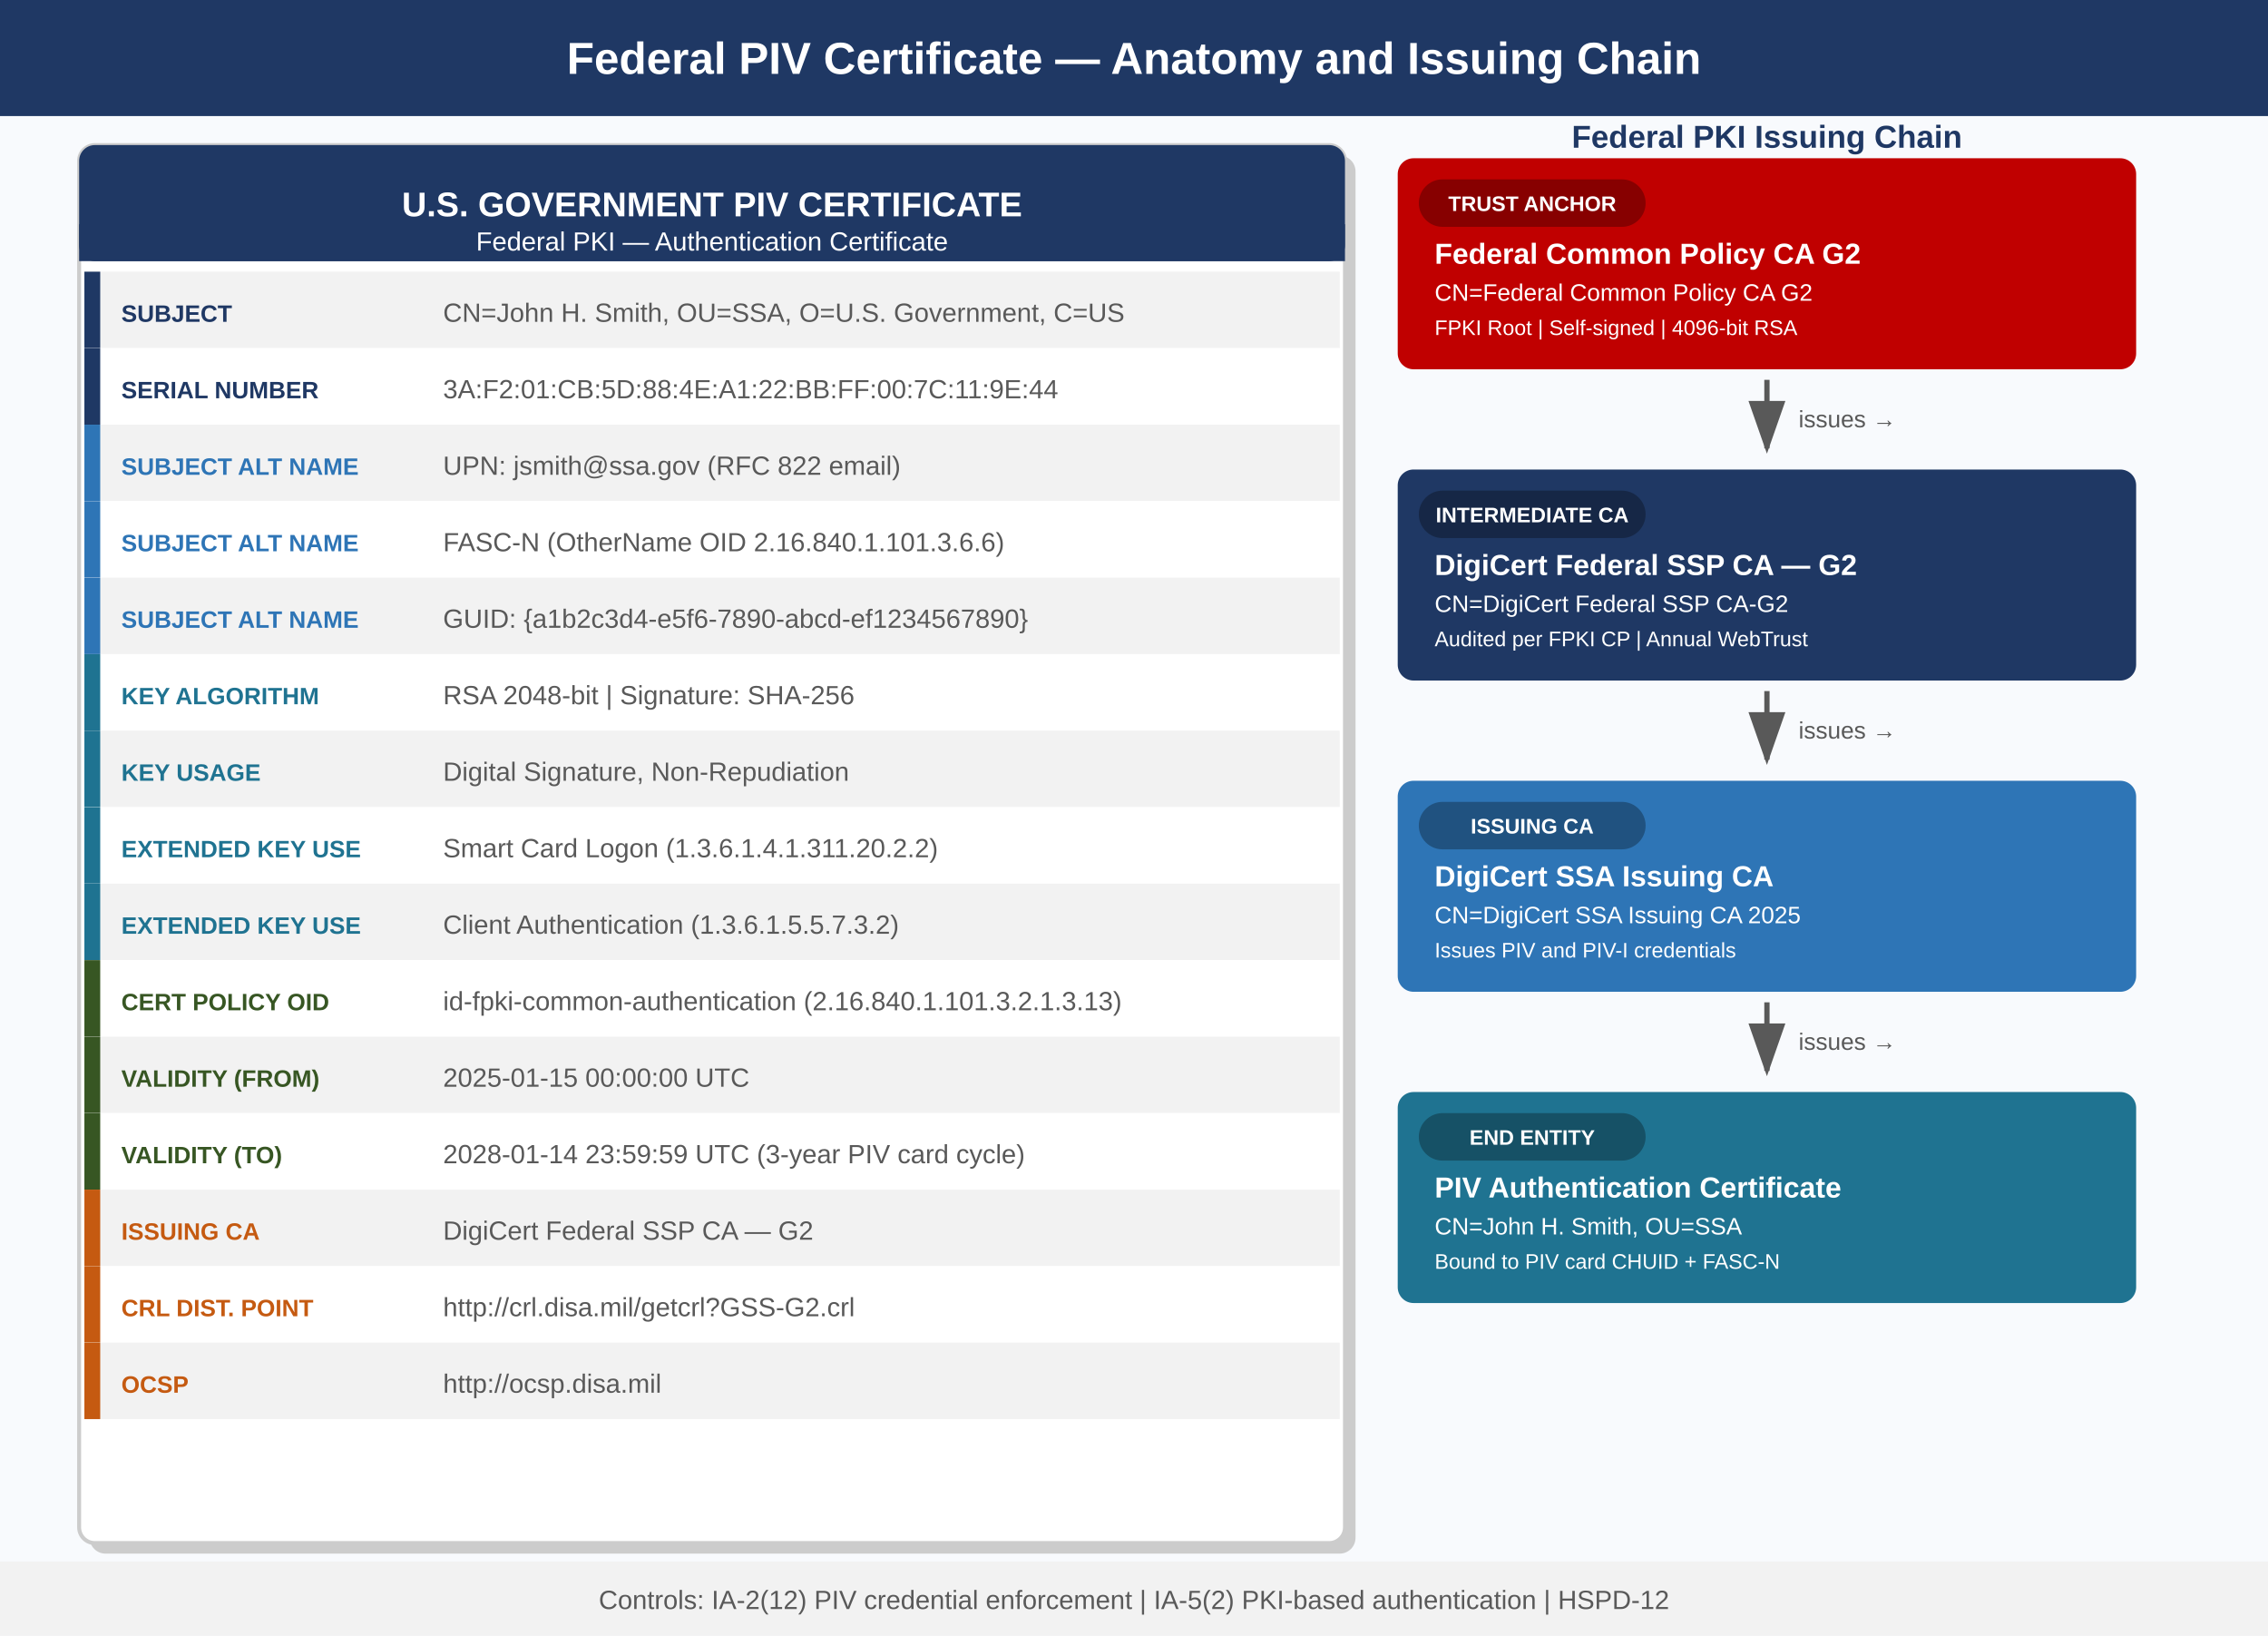
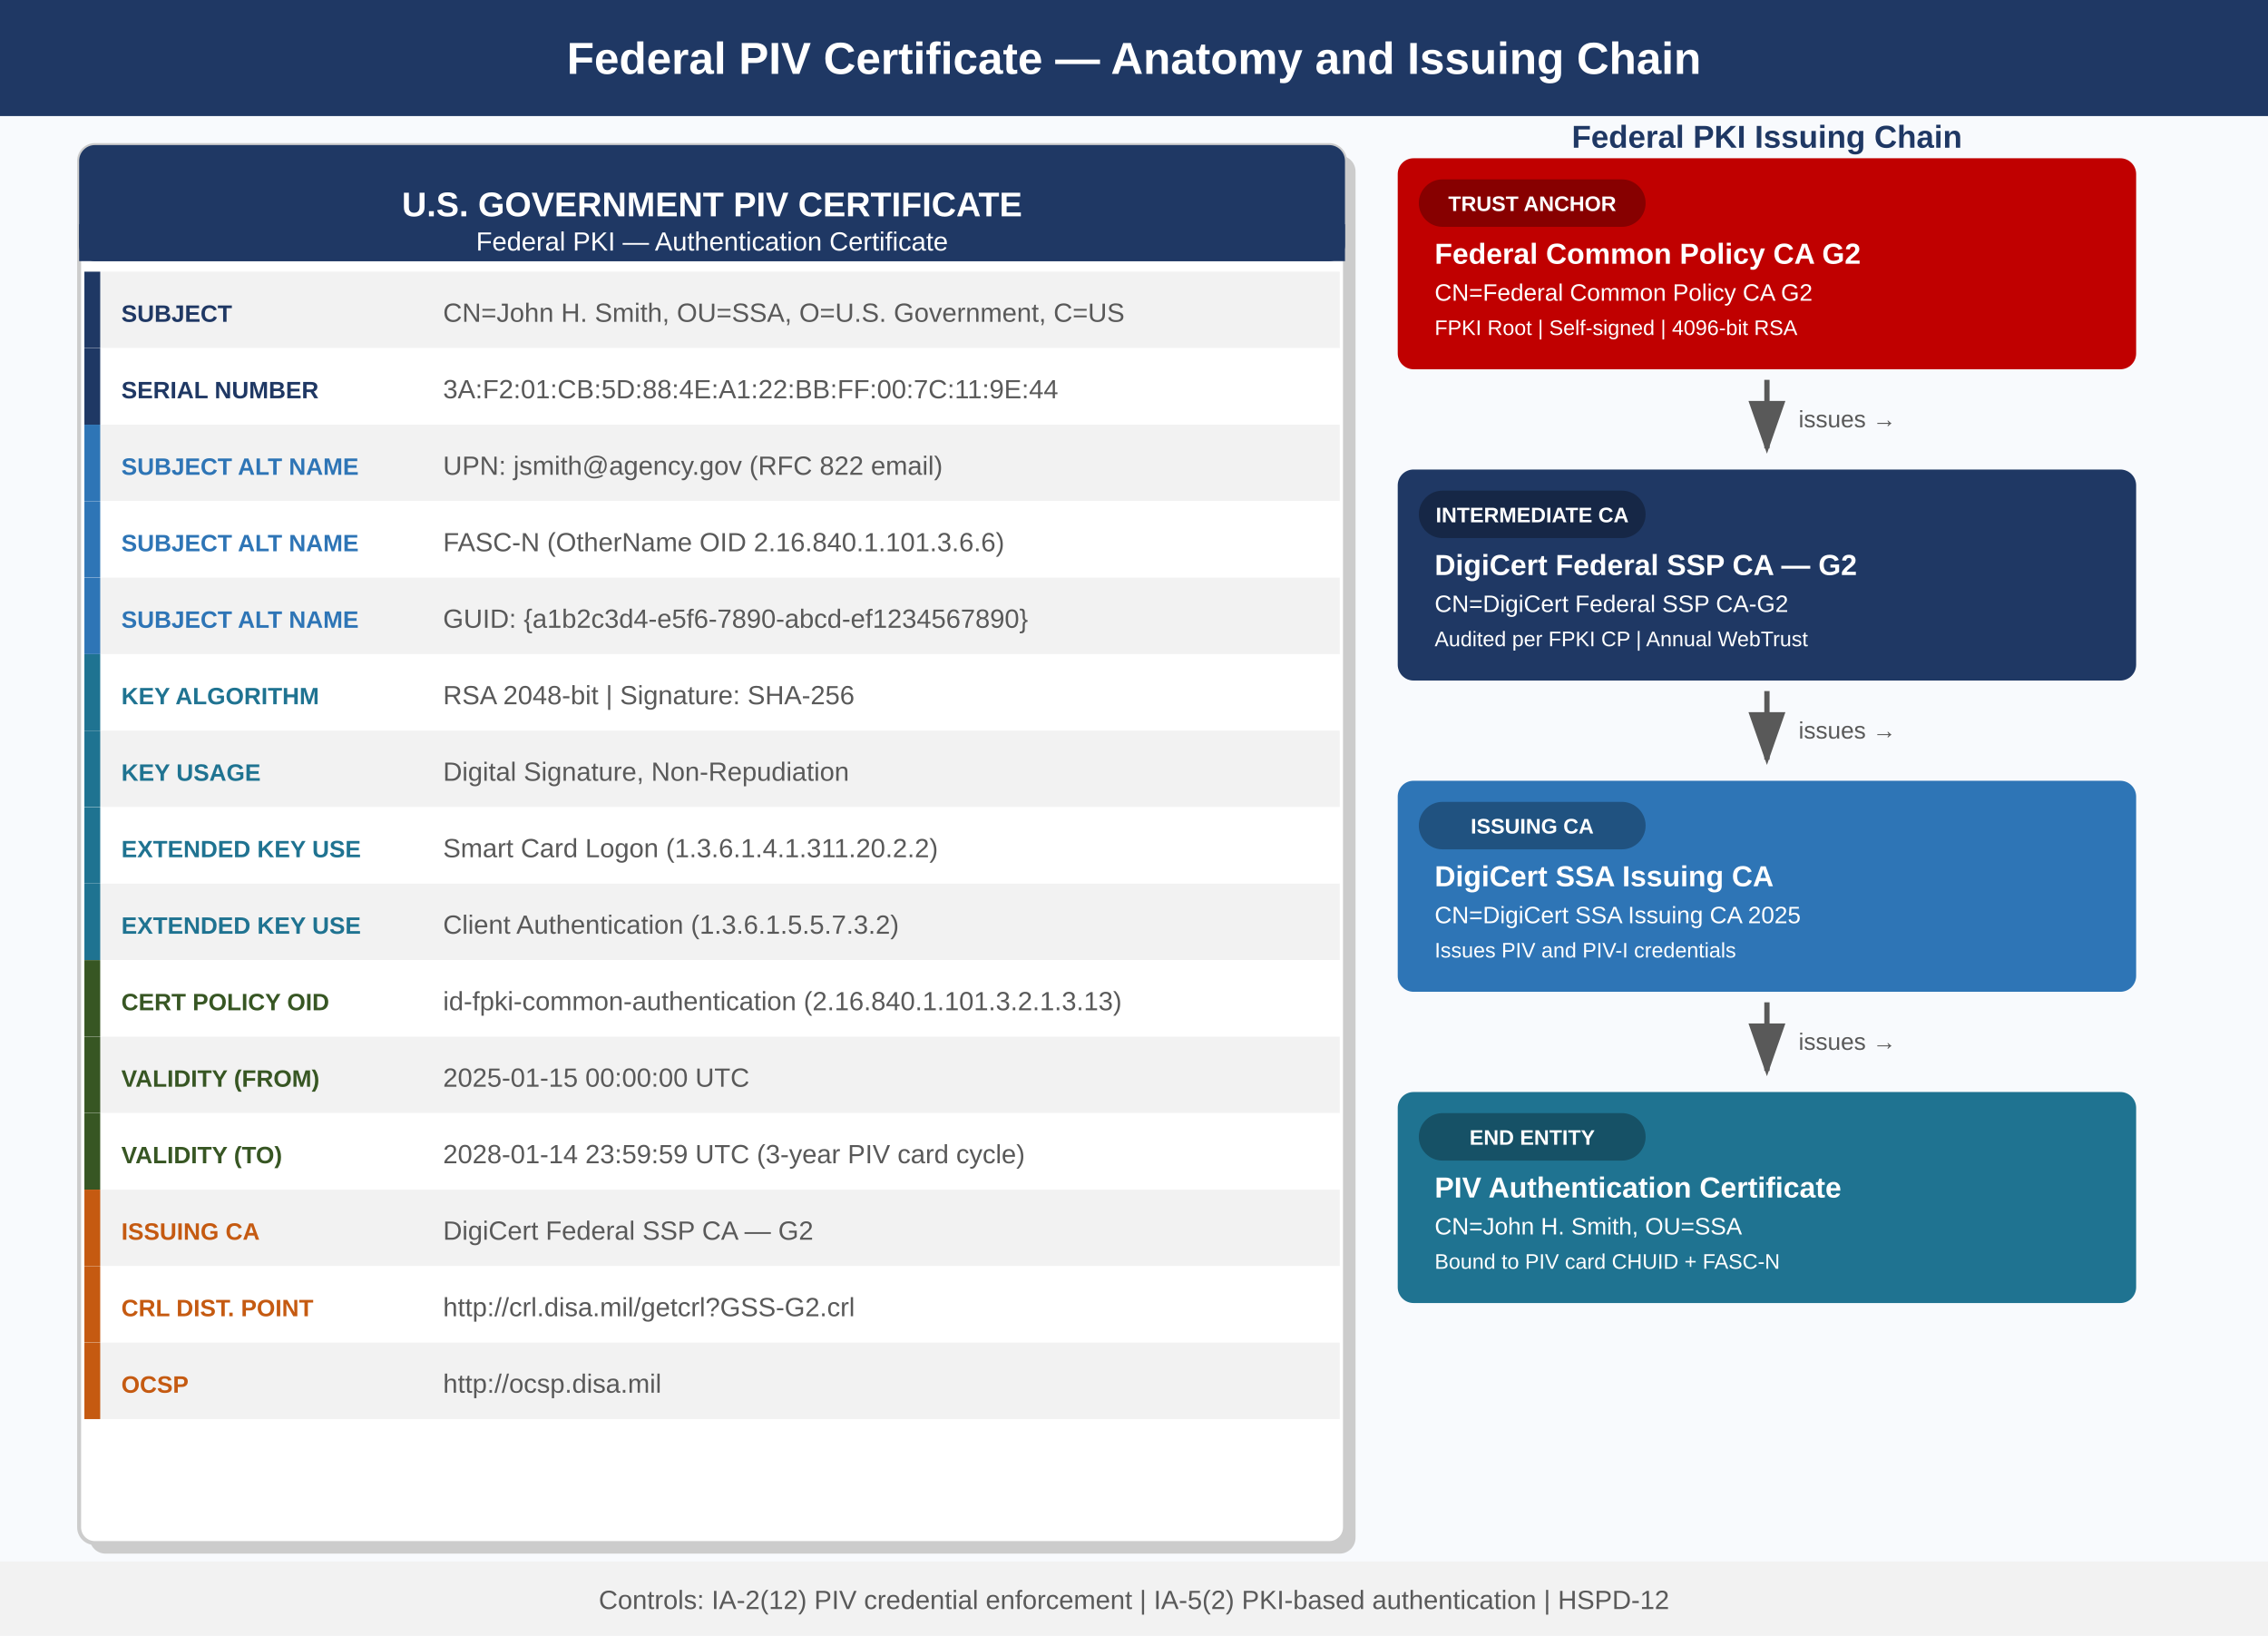
<svg xmlns="http://www.w3.org/2000/svg" width="860" height="620" viewBox="0 0 860 620">
  <defs>
    <marker id="arr" markerWidth="10" markerHeight="7" refX="9" refY="3.5" orient="auto">
      <polygon points="0 0, 10 3.5, 0 7" fill="#595959" />
    </marker>
    <marker id="arr_wh" markerWidth="10" markerHeight="7" refX="9" refY="3.5" orient="auto">
      <polygon points="0 0, 10 3.5, 0 7" fill="#FFFFFF" />
    </marker>
    <marker id="arr_nv" markerWidth="10" markerHeight="7" refX="9" refY="3.5" orient="auto">
      <polygon points="0 0, 10 3.5, 0 7" fill="#1F3864" />
    </marker>
    <marker id="arr_bl" markerWidth="10" markerHeight="7" refX="9" refY="3.5" orient="auto">
      <polygon points="0 0, 10 3.5, 0 7" fill="#2E75B6" />
    </marker>
  </defs>
  <rect x="0" y="0" width="860" height="620" rx="0" fill="#F8FAFD" stroke="none" stroke-width="1" />
  <rect x="0" y="0" width="860" height="44" rx="0" fill="#1F3864" stroke="none" stroke-width="1" />
  <text x="430" y="28" font-family="Arial, sans-serif" font-size="17" font-weight="bold" fill="#FFFFFF" text-anchor="middle">Federal PIV Certificate — Anatomy and Issuing Chain</text>
  <rect x="34" y="59" width="480" height="530" rx="6" fill="#CCCCCC" stroke="none" stroke-width="1" />
  <rect x="30" y="55" width="480" height="530" rx="6" fill="#FFFFFF" stroke="#CCCCCC" stroke-width="1.5" />
  <rect x="30" y="55" width="480" height="44" rx="6" fill="#1F3864" stroke="none" stroke-width="1" />
  <rect x="30" y="85" width="480" height="14" rx="0" fill="#1F3864" stroke="none" stroke-width="1" />
  <text x="270" y="82" font-family="Arial, sans-serif" font-size="13" font-weight="bold" fill="#FFFFFF" text-anchor="middle">U.S. GOVERNMENT PIV CERTIFICATE</text>
  <text x="270" y="95" font-family="Arial, sans-serif" font-size="10" font-weight="normal" fill="#FFFFFF" text-anchor="middle">Federal PKI — Authentication Certificate</text>
  <rect x="32" y="103" width="476" height="29" rx="0" fill="#F2F2F2" stroke="none" stroke-width="1" />
  <rect x="32" y="103" width="6" height="29" rx="0" fill="#1F3864" stroke="none" stroke-width="1" />
  <text x="46" y="122" font-family="Arial, sans-serif" font-size="9" font-weight="bold" fill="#1F3864" text-anchor="start">SUBJECT</text>
  <text x="168" y="122" font-family="Arial, sans-serif" font-size="10" font-weight="normal" fill="#595959" text-anchor="start">CN=John H. Smith, OU=SSA, O=U.S. Government, C=US</text>
  <rect x="32" y="132" width="476" height="29" rx="0" fill="#FFFFFF" stroke="none" stroke-width="1" />
  <rect x="32" y="132" width="6" height="29" rx="0" fill="#1F3864" stroke="none" stroke-width="1" />
  <text x="46" y="151" font-family="Arial, sans-serif" font-size="9" font-weight="bold" fill="#1F3864" text-anchor="start">SERIAL NUMBER</text>
  <text x="168" y="151" font-family="Arial, sans-serif" font-size="10" font-weight="normal" fill="#595959" text-anchor="start">3A:F2:01:CB:5D:88:4E:A1:22:BB:FF:00:7C:11:9E:44</text>
  <rect x="32" y="161" width="476" height="29" rx="0" fill="#F2F2F2" stroke="none" stroke-width="1" />
  <rect x="32" y="161" width="6" height="29" rx="0" fill="#2E75B6" stroke="none" stroke-width="1" />
  <text x="46" y="180" font-family="Arial, sans-serif" font-size="9" font-weight="bold" fill="#2E75B6" text-anchor="start">SUBJECT ALT NAME</text>
-   <text x="168" y="180" font-family="Arial, sans-serif" font-size="10" font-weight="normal" fill="#595959" text-anchor="start">UPN: jsmith@ssa.gov   (RFC 822 email)</text>
+   <text x="168" y="180" font-family="Arial, sans-serif" font-size="10" font-weight="normal" fill="#595959" text-anchor="start">UPN: jsmith@agency.gov   (RFC 822 email)</text>
  <rect x="32" y="190" width="476" height="29" rx="0" fill="#FFFFFF" stroke="none" stroke-width="1" />
  <rect x="32" y="190" width="6" height="29" rx="0" fill="#2E75B6" stroke="none" stroke-width="1" />
  <text x="46" y="209" font-family="Arial, sans-serif" font-size="9" font-weight="bold" fill="#2E75B6" text-anchor="start">SUBJECT ALT NAME</text>
  <text x="168" y="209" font-family="Arial, sans-serif" font-size="10" font-weight="normal" fill="#595959" text-anchor="start">FASC-N (OtherName OID 2.16.840.1.101.3.6.6)</text>
  <rect x="32" y="219" width="476" height="29" rx="0" fill="#F2F2F2" stroke="none" stroke-width="1" />
  <rect x="32" y="219" width="6" height="29" rx="0" fill="#2E75B6" stroke="none" stroke-width="1" />
  <text x="46" y="238" font-family="Arial, sans-serif" font-size="9" font-weight="bold" fill="#2E75B6" text-anchor="start">SUBJECT ALT NAME</text>
  <text x="168" y="238" font-family="Arial, sans-serif" font-size="10" font-weight="normal" fill="#595959" text-anchor="start">GUID: {a1b2c3d4-e5f6-7890-abcd-ef1234567890}</text>
  <rect x="32" y="248" width="476" height="29" rx="0" fill="#FFFFFF" stroke="none" stroke-width="1" />
  <rect x="32" y="248" width="6" height="29" rx="0" fill="#1F7391" stroke="none" stroke-width="1" />
  <text x="46" y="267" font-family="Arial, sans-serif" font-size="9" font-weight="bold" fill="#1F7391" text-anchor="start">KEY ALGORITHM</text>
  <text x="168" y="267" font-family="Arial, sans-serif" font-size="10" font-weight="normal" fill="#595959" text-anchor="start">RSA 2048-bit  |  Signature: SHA-256</text>
  <rect x="32" y="277" width="476" height="29" rx="0" fill="#F2F2F2" stroke="none" stroke-width="1" />
  <rect x="32" y="277" width="6" height="29" rx="0" fill="#1F7391" stroke="none" stroke-width="1" />
  <text x="46" y="296" font-family="Arial, sans-serif" font-size="9" font-weight="bold" fill="#1F7391" text-anchor="start">KEY USAGE</text>
  <text x="168" y="296" font-family="Arial, sans-serif" font-size="10" font-weight="normal" fill="#595959" text-anchor="start">Digital Signature, Non-Repudiation</text>
  <rect x="32" y="306" width="476" height="29" rx="0" fill="#FFFFFF" stroke="none" stroke-width="1" />
  <rect x="32" y="306" width="6" height="29" rx="0" fill="#1F7391" stroke="none" stroke-width="1" />
  <text x="46" y="325" font-family="Arial, sans-serif" font-size="9" font-weight="bold" fill="#1F7391" text-anchor="start">EXTENDED KEY USE</text>
  <text x="168" y="325" font-family="Arial, sans-serif" font-size="10" font-weight="normal" fill="#595959" text-anchor="start">Smart Card Logon (1.3.6.1.4.1.311.20.2.2)</text>
  <rect x="32" y="335" width="476" height="29" rx="0" fill="#F2F2F2" stroke="none" stroke-width="1" />
  <rect x="32" y="335" width="6" height="29" rx="0" fill="#1F7391" stroke="none" stroke-width="1" />
  <text x="46" y="354" font-family="Arial, sans-serif" font-size="9" font-weight="bold" fill="#1F7391" text-anchor="start">EXTENDED KEY USE</text>
  <text x="168" y="354" font-family="Arial, sans-serif" font-size="10" font-weight="normal" fill="#595959" text-anchor="start">Client Authentication (1.3.6.1.5.5.7.3.2)</text>
  <rect x="32" y="364" width="476" height="29" rx="0" fill="#FFFFFF" stroke="none" stroke-width="1" />
  <rect x="32" y="364" width="6" height="29" rx="0" fill="#375623" stroke="none" stroke-width="1" />
  <text x="46" y="383" font-family="Arial, sans-serif" font-size="9" font-weight="bold" fill="#375623" text-anchor="start">CERT POLICY OID</text>
  <text x="168" y="383" font-family="Arial, sans-serif" font-size="10" font-weight="normal" fill="#595959" text-anchor="start">id-fpki-common-authentication (2.16.840.1.101.3.2.1.3.13)</text>
  <rect x="32" y="393" width="476" height="29" rx="0" fill="#F2F2F2" stroke="none" stroke-width="1" />
  <rect x="32" y="393" width="6" height="29" rx="0" fill="#375623" stroke="none" stroke-width="1" />
  <text x="46" y="412" font-family="Arial, sans-serif" font-size="9" font-weight="bold" fill="#375623" text-anchor="start">VALIDITY (FROM)</text>
  <text x="168" y="412" font-family="Arial, sans-serif" font-size="10" font-weight="normal" fill="#595959" text-anchor="start">2025-01-15 00:00:00 UTC</text>
  <rect x="32" y="422" width="476" height="29" rx="0" fill="#FFFFFF" stroke="none" stroke-width="1" />
  <rect x="32" y="422" width="6" height="29" rx="0" fill="#375623" stroke="none" stroke-width="1" />
  <text x="46" y="441" font-family="Arial, sans-serif" font-size="9" font-weight="bold" fill="#375623" text-anchor="start">VALIDITY (TO)</text>
  <text x="168" y="441" font-family="Arial, sans-serif" font-size="10" font-weight="normal" fill="#595959" text-anchor="start">2028-01-14 23:59:59 UTC  (3-year PIV card cycle)</text>
  <rect x="32" y="451" width="476" height="29" rx="0" fill="#F2F2F2" stroke="none" stroke-width="1" />
  <rect x="32" y="451" width="6" height="29" rx="0" fill="#C55A11" stroke="none" stroke-width="1" />
  <text x="46" y="470" font-family="Arial, sans-serif" font-size="9" font-weight="bold" fill="#C55A11" text-anchor="start">ISSUING CA</text>
  <text x="168" y="470" font-family="Arial, sans-serif" font-size="10" font-weight="normal" fill="#595959" text-anchor="start">DigiCert Federal SSP CA — G2</text>
  <rect x="32" y="480" width="476" height="29" rx="0" fill="#FFFFFF" stroke="none" stroke-width="1" />
  <rect x="32" y="480" width="6" height="29" rx="0" fill="#C55A11" stroke="none" stroke-width="1" />
  <text x="46" y="499" font-family="Arial, sans-serif" font-size="9" font-weight="bold" fill="#C55A11" text-anchor="start">CRL DIST. POINT</text>
  <text x="168" y="499" font-family="Arial, sans-serif" font-size="10" font-weight="normal" fill="#595959" text-anchor="start">http://crl.disa.mil/getcrl?GSS-G2.crl</text>
  <rect x="32" y="509" width="476" height="29" rx="0" fill="#F2F2F2" stroke="none" stroke-width="1" />
  <rect x="32" y="509" width="6" height="29" rx="0" fill="#C55A11" stroke="none" stroke-width="1" />
  <text x="46" y="528" font-family="Arial, sans-serif" font-size="9" font-weight="bold" fill="#C55A11" text-anchor="start">OCSP</text>
  <text x="168" y="528" font-family="Arial, sans-serif" font-size="10" font-weight="normal" fill="#595959" text-anchor="start">http://ocsp.disa.mil</text>
  <rect x="530" y="60" width="280" height="80" rx="6" fill="#C00000" stroke="none" stroke-width="1" />
  <rect x="538" y="68" width="86" height="18" rx="9" fill="#000000" stroke="none" stroke-width="1" fill-opacity="0.3" />
  <text x="581" y="80" font-family="Arial, sans-serif" font-size="8" font-weight="bold" fill="#FFFFFF" text-anchor="middle">TRUST ANCHOR</text>
  <text x="544" y="100" font-family="Arial, sans-serif" font-size="11" font-weight="bold" fill="#FFFFFF" text-anchor="start">Federal Common Policy CA G2</text>
  <text x="544" y="114" font-family="Arial, sans-serif" font-size="9" font-weight="normal" fill="#FFFFFF" text-anchor="start">CN=Federal Common Policy CA G2</text>
  <text x="544" y="127" font-family="Arial, sans-serif" font-size="8" font-weight="normal" fill="#FFFFFF" text-anchor="start">FPKI Root  |  Self-signed  |  4096-bit RSA</text>
  <line x1="670" y1="144" x2="670" y2="170" stroke="#595959" stroke-width="2" marker-end="url(#arr)" />
  <text x="682" y="162" font-family="Arial, sans-serif" font-size="9" font-weight="italic" fill="#595959" text-anchor="start">issues →</text>
  <rect x="530" y="178" width="280" height="80" rx="6" fill="#1F3864" stroke="none" stroke-width="1" />
  <rect x="538" y="186" width="86" height="18" rx="9" fill="#000000" stroke="none" stroke-width="1" fill-opacity="0.3" />
  <text x="581" y="198" font-family="Arial, sans-serif" font-size="8" font-weight="bold" fill="#FFFFFF" text-anchor="middle">INTERMEDIATE CA</text>
  <text x="544" y="218" font-family="Arial, sans-serif" font-size="11" font-weight="bold" fill="#FFFFFF" text-anchor="start">DigiCert Federal SSP CA — G2</text>
  <text x="544" y="232" font-family="Arial, sans-serif" font-size="9" font-weight="normal" fill="#FFFFFF" text-anchor="start">CN=DigiCert Federal SSP CA-G2</text>
  <text x="544" y="245" font-family="Arial, sans-serif" font-size="8" font-weight="normal" fill="#FFFFFF" text-anchor="start">Audited per FPKI CP  |  Annual WebTrust</text>
  <line x1="670" y1="262" x2="670" y2="288" stroke="#595959" stroke-width="2" marker-end="url(#arr)" />
  <text x="682" y="280" font-family="Arial, sans-serif" font-size="9" font-weight="italic" fill="#595959" text-anchor="start">issues →</text>
  <rect x="530" y="296" width="280" height="80" rx="6" fill="#2E75B6" stroke="none" stroke-width="1" />
  <rect x="538" y="304" width="86" height="18" rx="9" fill="#000000" stroke="none" stroke-width="1" fill-opacity="0.3" />
  <text x="581" y="316" font-family="Arial, sans-serif" font-size="8" font-weight="bold" fill="#FFFFFF" text-anchor="middle">ISSUING CA</text>
  <text x="544" y="336" font-family="Arial, sans-serif" font-size="11" font-weight="bold" fill="#FFFFFF" text-anchor="start">DigiCert SSA Issuing CA</text>
  <text x="544" y="350" font-family="Arial, sans-serif" font-size="9" font-weight="normal" fill="#FFFFFF" text-anchor="start">CN=DigiCert SSA Issuing CA 2025</text>
  <text x="544" y="363" font-family="Arial, sans-serif" font-size="8" font-weight="normal" fill="#FFFFFF" text-anchor="start">Issues PIV and PIV-I credentials</text>
  <line x1="670" y1="380" x2="670" y2="406" stroke="#595959" stroke-width="2" marker-end="url(#arr)" />
  <text x="682" y="398" font-family="Arial, sans-serif" font-size="9" font-weight="italic" fill="#595959" text-anchor="start">issues →</text>
  <rect x="530" y="414" width="280" height="80" rx="6" fill="#1F7391" stroke="none" stroke-width="1" />
  <rect x="538" y="422" width="86" height="18" rx="9" fill="#000000" stroke="none" stroke-width="1" fill-opacity="0.3" />
  <text x="581" y="434" font-family="Arial, sans-serif" font-size="8" font-weight="bold" fill="#FFFFFF" text-anchor="middle">END ENTITY</text>
  <text x="544" y="454" font-family="Arial, sans-serif" font-size="11" font-weight="bold" fill="#FFFFFF" text-anchor="start">PIV Authentication Certificate</text>
  <text x="544" y="468" font-family="Arial, sans-serif" font-size="9" font-weight="normal" fill="#FFFFFF" text-anchor="start">CN=John H. Smith, OU=SSA</text>
  <text x="544" y="481" font-family="Arial, sans-serif" font-size="8" font-weight="normal" fill="#FFFFFF" text-anchor="start">Bound to PIV card CHUID + FASC-N</text>
  <text x="670" y="56" font-family="Arial, sans-serif" font-size="12" font-weight="bold" fill="#1F3864" text-anchor="middle">Federal PKI Issuing Chain</text>
  <rect x="0" y="592" width="860" height="28" rx="0" fill="#F2F2F2" stroke="none" stroke-width="1" />
  <text x="430" y="610" font-family="Arial, sans-serif" font-size="10" font-weight="normal" fill="#595959" text-anchor="middle">Controls: IA-2(12) PIV credential enforcement  |  IA-5(2) PKI-based authentication  |  HSPD-12</text>
</svg>
